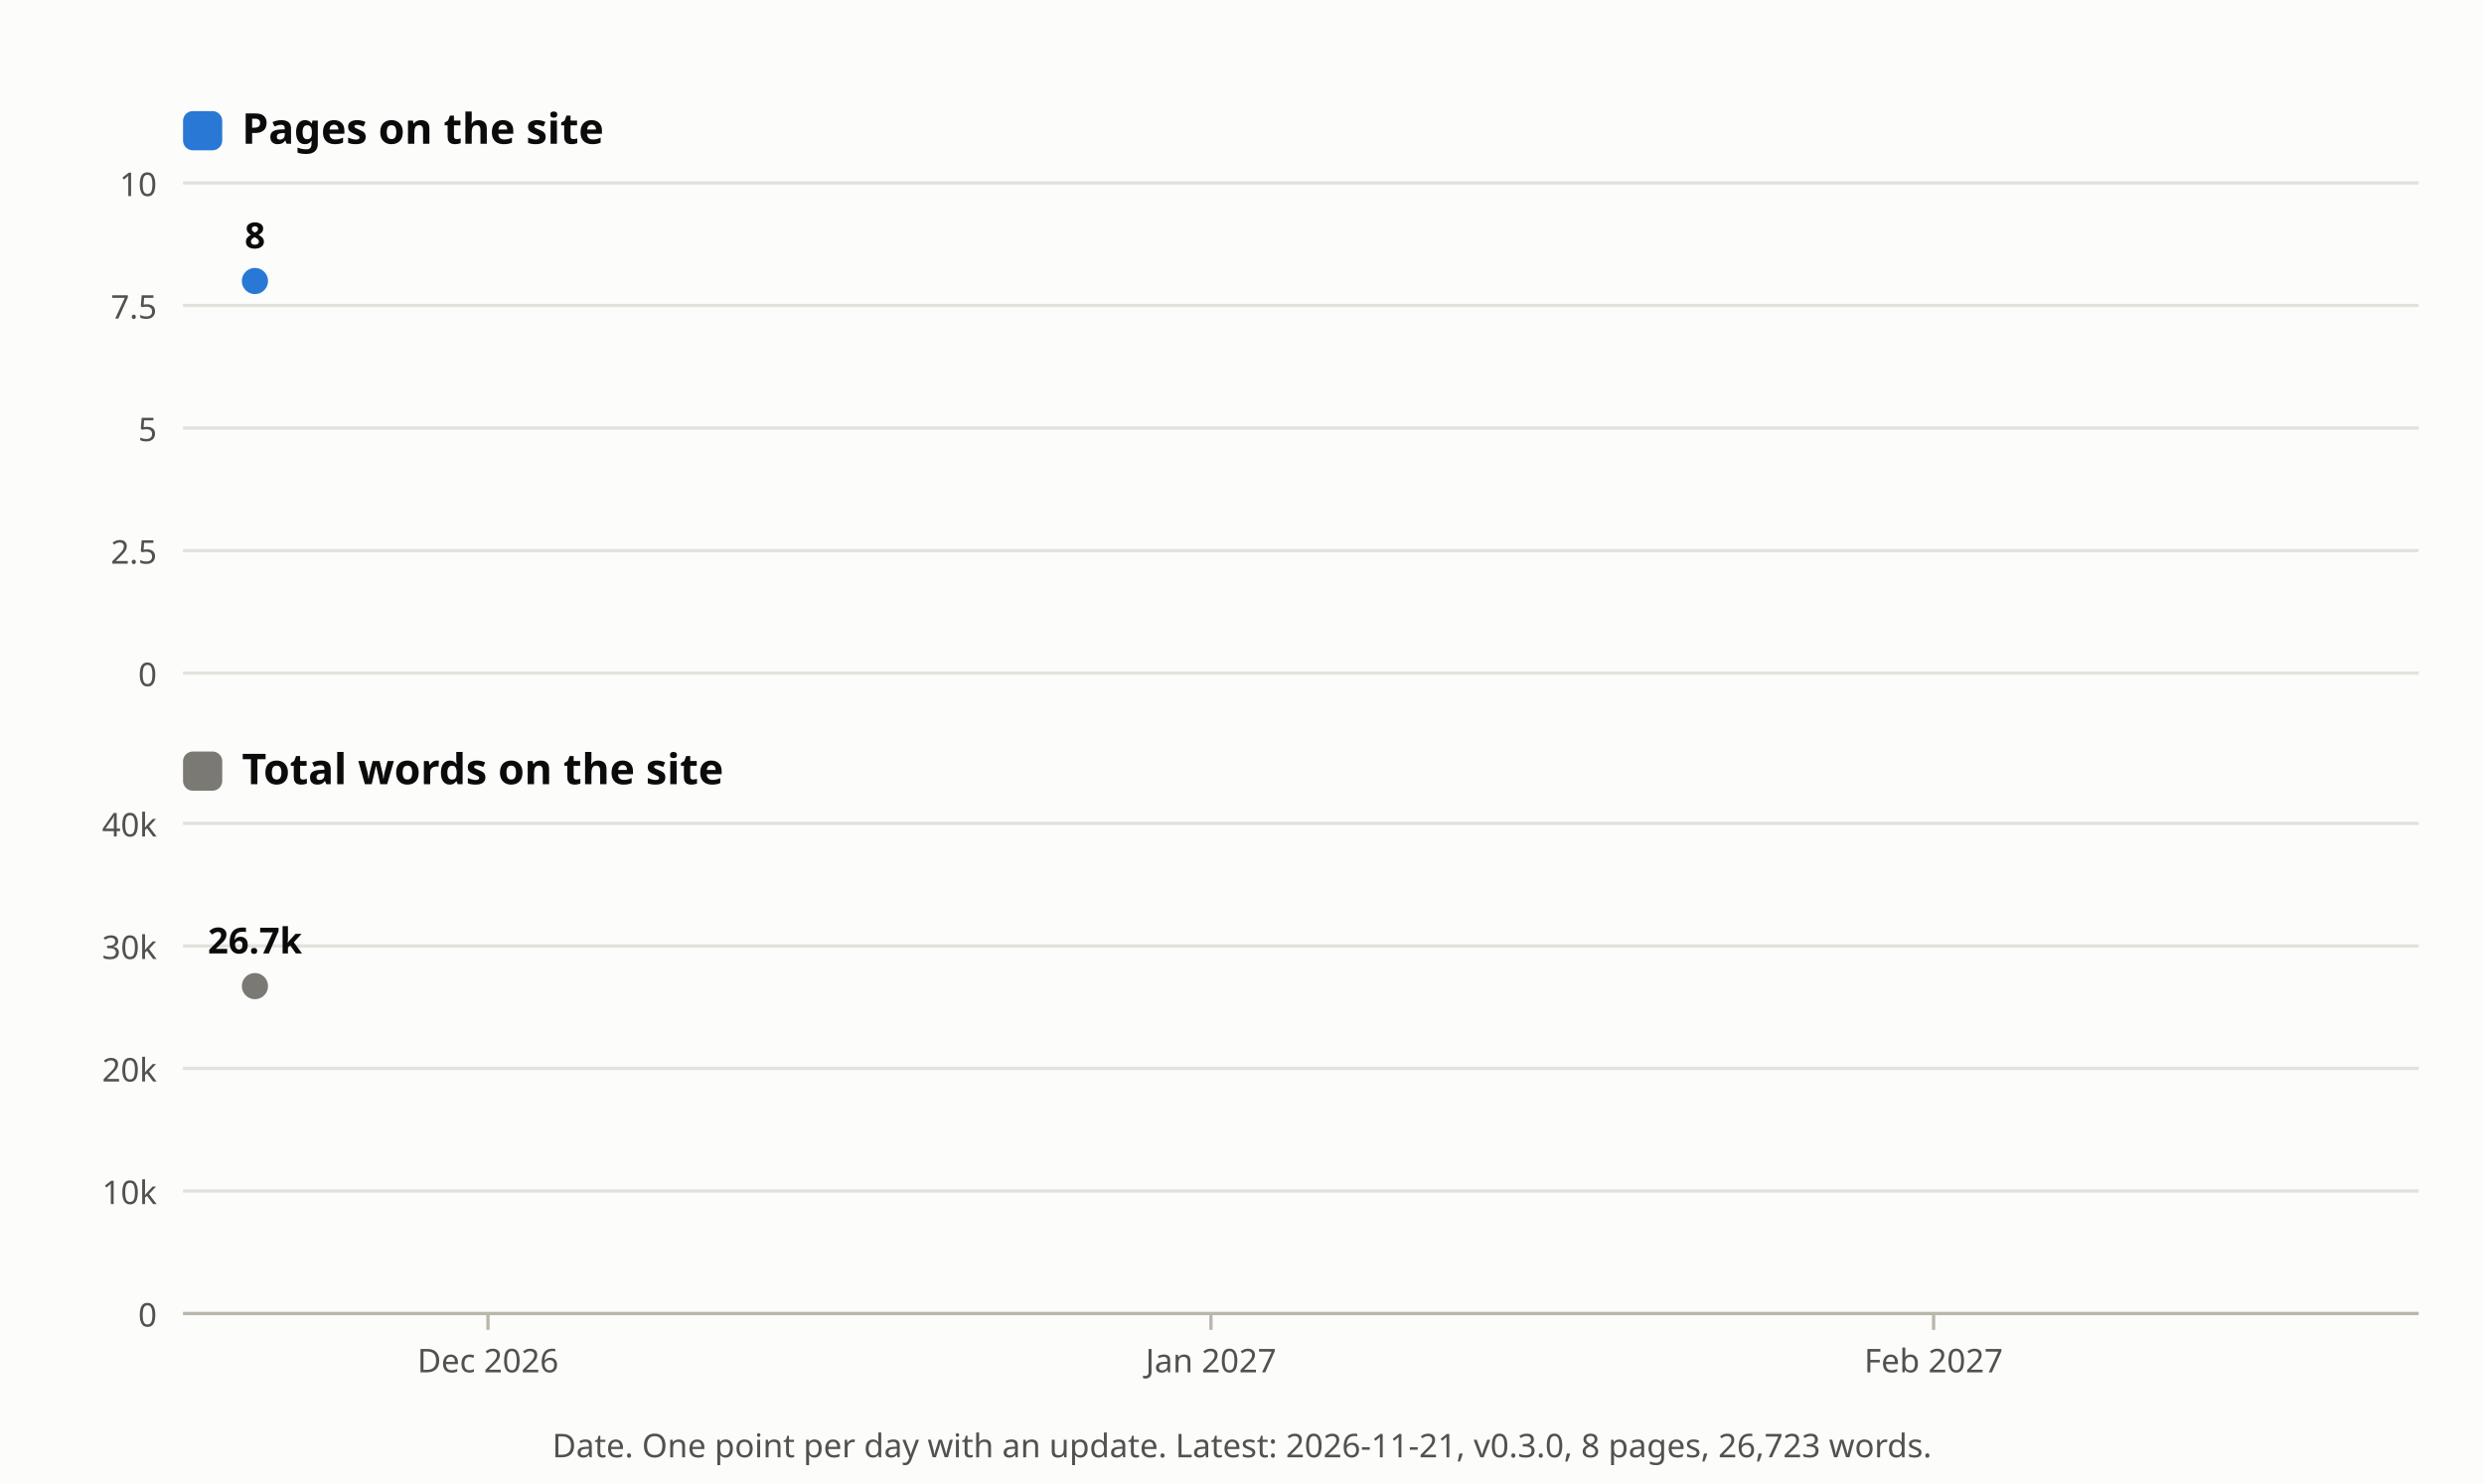
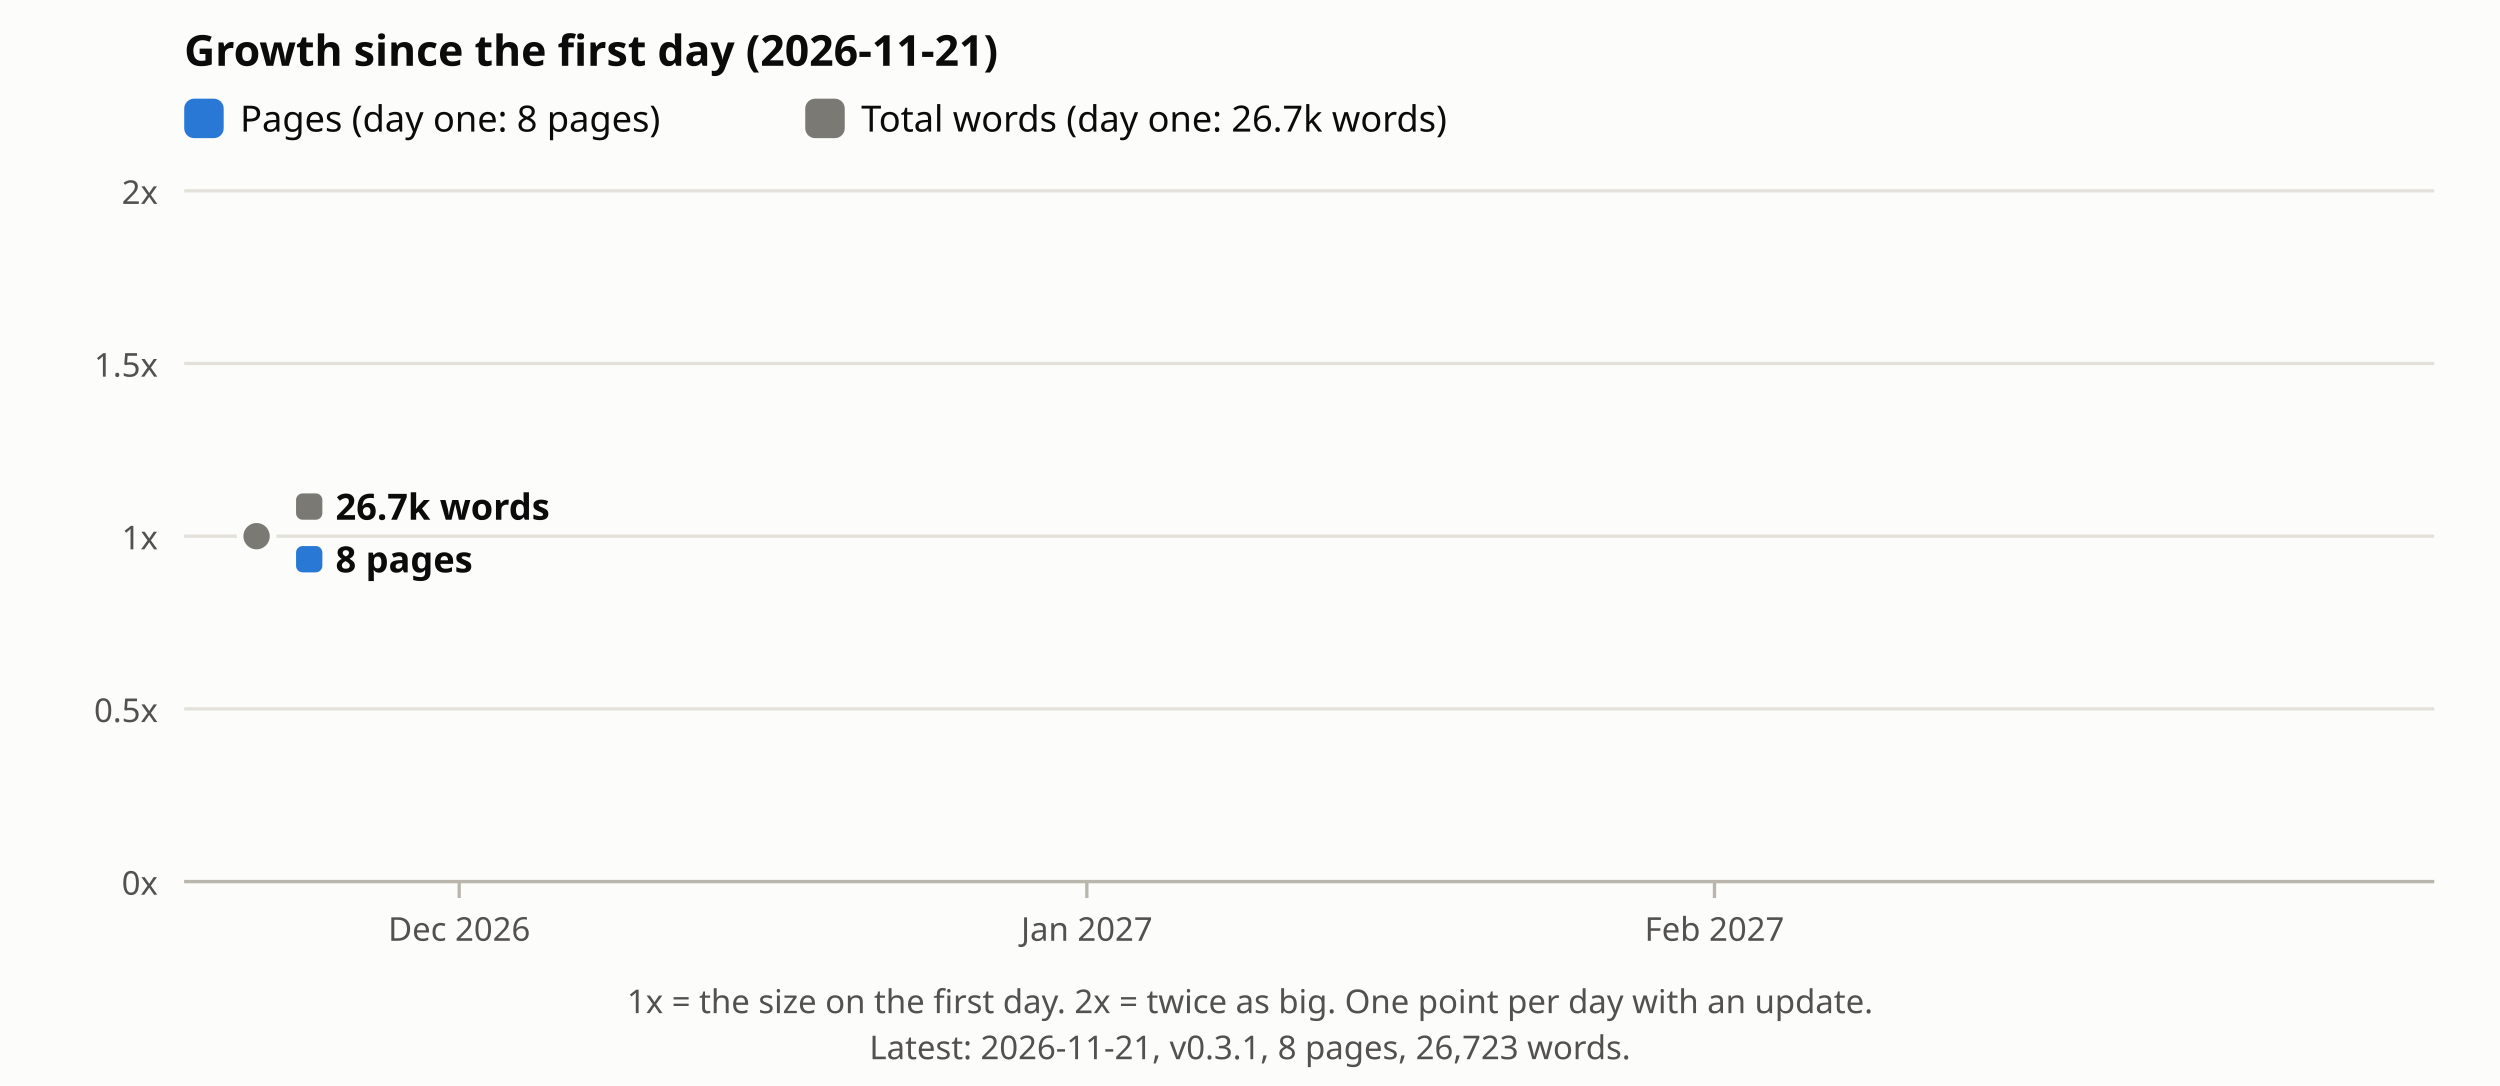
- <svg xmlns="http://www.w3.org/2000/svg" viewBox="0 0 760 454" font-family="sans-serif" role="img" aria-label="Pages and total words on the site over time">
-   <rect width="760" height="454" fill="#fcfcfb" />
-   <rect x="56" y="34" width="12" height="12" rx="3" fill="#2a78d6" />
-   <text x="74" y="44" font-size="13" font-weight="700" fill="#0b0b0b">Pages on the site</text>
-   <line x1="56" x2="740" y1="206.0" y2="206.0" stroke="#e3e1da" />
-   <text x="48" y="210.0" font-size="10" fill="#52514e" text-anchor="end">0</text>
-   <line x1="56" x2="740" y1="168.5" y2="168.5" stroke="#e3e1da" />
-   <text x="48" y="172.5" font-size="10" fill="#52514e" text-anchor="end">2.5</text>
-   <line x1="56" x2="740" y1="131.0" y2="131.0" stroke="#e3e1da" />
-   <text x="48" y="135.0" font-size="10" fill="#52514e" text-anchor="end">5</text>
-   <line x1="56" x2="740" y1="93.5" y2="93.5" stroke="#e3e1da" />
-   <text x="48" y="97.5" font-size="10" fill="#52514e" text-anchor="end">7.5</text>
-   <line x1="56" x2="740" y1="56.0" y2="56.0" stroke="#e3e1da" />
-   <text x="48" y="60.0" font-size="10" fill="#52514e" text-anchor="end">10</text>
-   <circle cx="78.0" cy="86.0" r="5" fill="#2a78d6" stroke="#fcfcfb" stroke-width="2" />
-   <text x="78.0" y="76.0" font-size="11" font-weight="700" fill="#0b0b0b" text-anchor="middle">8</text>
-   <rect x="56" y="230" width="12" height="12" rx="3" fill="#7a7974" />
-   <text x="74" y="240" font-size="13" font-weight="700" fill="#0b0b0b">Total words on the site</text>
-   <line x1="56" x2="740" y1="402.0" y2="402.0" stroke="#e3e1da" />
-   <text x="48" y="406.0" font-size="10" fill="#52514e" text-anchor="end">0</text>
-   <line x1="56" x2="740" y1="364.5" y2="364.5" stroke="#e3e1da" />
-   <text x="48" y="368.5" font-size="10" fill="#52514e" text-anchor="end">10k</text>
-   <line x1="56" x2="740" y1="327.0" y2="327.0" stroke="#e3e1da" />
-   <text x="48" y="331.0" font-size="10" fill="#52514e" text-anchor="end">20k</text>
-   <line x1="56" x2="740" y1="289.5" y2="289.5" stroke="#e3e1da" />
-   <text x="48" y="293.5" font-size="10" fill="#52514e" text-anchor="end">30k</text>
-   <line x1="56" x2="740" y1="252.0" y2="252.0" stroke="#e3e1da" />
-   <text x="48" y="256.0" font-size="10" fill="#52514e" text-anchor="end">40k</text>
-   <circle cx="78.0" cy="301.8" r="5" fill="#7a7974" stroke="#fcfcfb" stroke-width="2" />
-   <text x="78.0" y="291.8" font-size="11" font-weight="700" fill="#0b0b0b" text-anchor="middle">26.7k</text>
-   <line x1="56" x2="740" y1="402" y2="402" stroke="#b9b6ab" />
-   <line x1="149.3" x2="149.3" y1="402" y2="407" stroke="#b9b6ab" />
-   <text x="149.3" y="420" font-size="10" fill="#52514e" text-anchor="middle">Dec 2026</text>
-   <line x1="370.5" x2="370.5" y1="402" y2="407" stroke="#b9b6ab" />
-   <text x="370.5" y="420" font-size="10" fill="#52514e" text-anchor="middle">Jan 2027</text>
-   <line x1="591.6" x2="591.6" y1="402" y2="407" stroke="#b9b6ab" />
-   <text x="591.6" y="420" font-size="10" fill="#52514e" text-anchor="middle">Feb 2027</text>
-   <text x="380.0" y="446" font-size="10" fill="#52514e" text-anchor="middle">Date. One point per day with an update. Latest: 2026-11-21, v0.3.0, 8 pages, 26,723 words.</text>
+ <svg xmlns="http://www.w3.org/2000/svg" viewBox="0 0 760 330" font-family="sans-serif" role="img" aria-label="Growth of pages and total words on the site since the first day">
+   <rect width="760" height="330" fill="#fcfcfb" />
+   <text x="56" y="20" font-size="13" font-weight="700" fill="#0b0b0b">Growth since the first day (2026-11-21)</text>
+   <rect x="56" y="30" width="12" height="12" rx="3" fill="#2a78d6" />
+   <text x="73" y="40" font-size="11" fill="#0b0b0b">Pages (day one: 8 pages)</text>
+   <rect x="244.8" y="30" width="12" height="12" rx="3" fill="#7a7974" />
+   <text x="261.8" y="40" font-size="11" fill="#0b0b0b">Total words (day one: 26.7k words)</text>
+   <line x1="56" x2="740" y1="268.0" y2="268.0" stroke="#e3e1da" />
+   <text x="48" y="272.0" font-size="10" fill="#52514e" text-anchor="end">0x</text>
+   <line x1="56" x2="740" y1="215.5" y2="215.5" stroke="#e3e1da" />
+   <text x="48" y="219.5" font-size="10" fill="#52514e" text-anchor="end">0.5x</text>
+   <line x1="56" x2="740" y1="163.0" y2="163.0" stroke="#e3e1da" />
+   <text x="48" y="167.0" font-size="10" fill="#52514e" text-anchor="end">1x</text>
+   <line x1="56" x2="740" y1="110.5" y2="110.5" stroke="#e3e1da" />
+   <text x="48" y="114.5" font-size="10" fill="#52514e" text-anchor="end">1.5x</text>
+   <line x1="56" x2="740" y1="58.0" y2="58.0" stroke="#e3e1da" />
+   <text x="48" y="62.0" font-size="10" fill="#52514e" text-anchor="end">2x</text>
+   <circle cx="78.0" cy="163.0" r="5" fill="#2a78d6" stroke="#fcfcfb" stroke-width="2" />
+   <circle cx="78.0" cy="163.0" r="5" fill="#7a7974" stroke="#fcfcfb" stroke-width="2" />
+   <rect x="90.0" y="150.0" width="8" height="8" rx="2" fill="#7a7974" />
+   <text x="102.0" y="158.0" font-size="11" font-weight="700" fill="#0b0b0b">26.7k words</text>
+   <rect x="90.0" y="166.0" width="8" height="8" rx="2" fill="#2a78d6" />
+   <text x="102.0" y="174.0" font-size="11" font-weight="700" fill="#0b0b0b">8 pages</text>
+   <line x1="56" x2="740" y1="268" y2="268" stroke="#b9b6ab" />
+   <line x1="139.6" x2="139.6" y1="268" y2="273" stroke="#b9b6ab" />
+   <text x="139.6" y="286" font-size="10" fill="#52514e" text-anchor="middle">Dec 2026</text>
+   <line x1="330.4" x2="330.4" y1="268" y2="273" stroke="#b9b6ab" />
+   <text x="330.4" y="286" font-size="10" fill="#52514e" text-anchor="middle">Jan 2027</text>
+   <line x1="521.2" x2="521.2" y1="268" y2="273" stroke="#b9b6ab" />
+   <text x="521.2" y="286" font-size="10" fill="#52514e" text-anchor="middle">Feb 2027</text>
+   <text x="380.0" y="308" font-size="10" fill="#52514e" text-anchor="middle">1x = the size on the first day. 2x = twice as big. One point per day with an update.</text>
+   <text x="380.0" y="322" font-size="10" fill="#52514e" text-anchor="middle">Latest: 2026-11-21, v0.3.1, 8 pages, 26,723 words.</text>
</svg>
